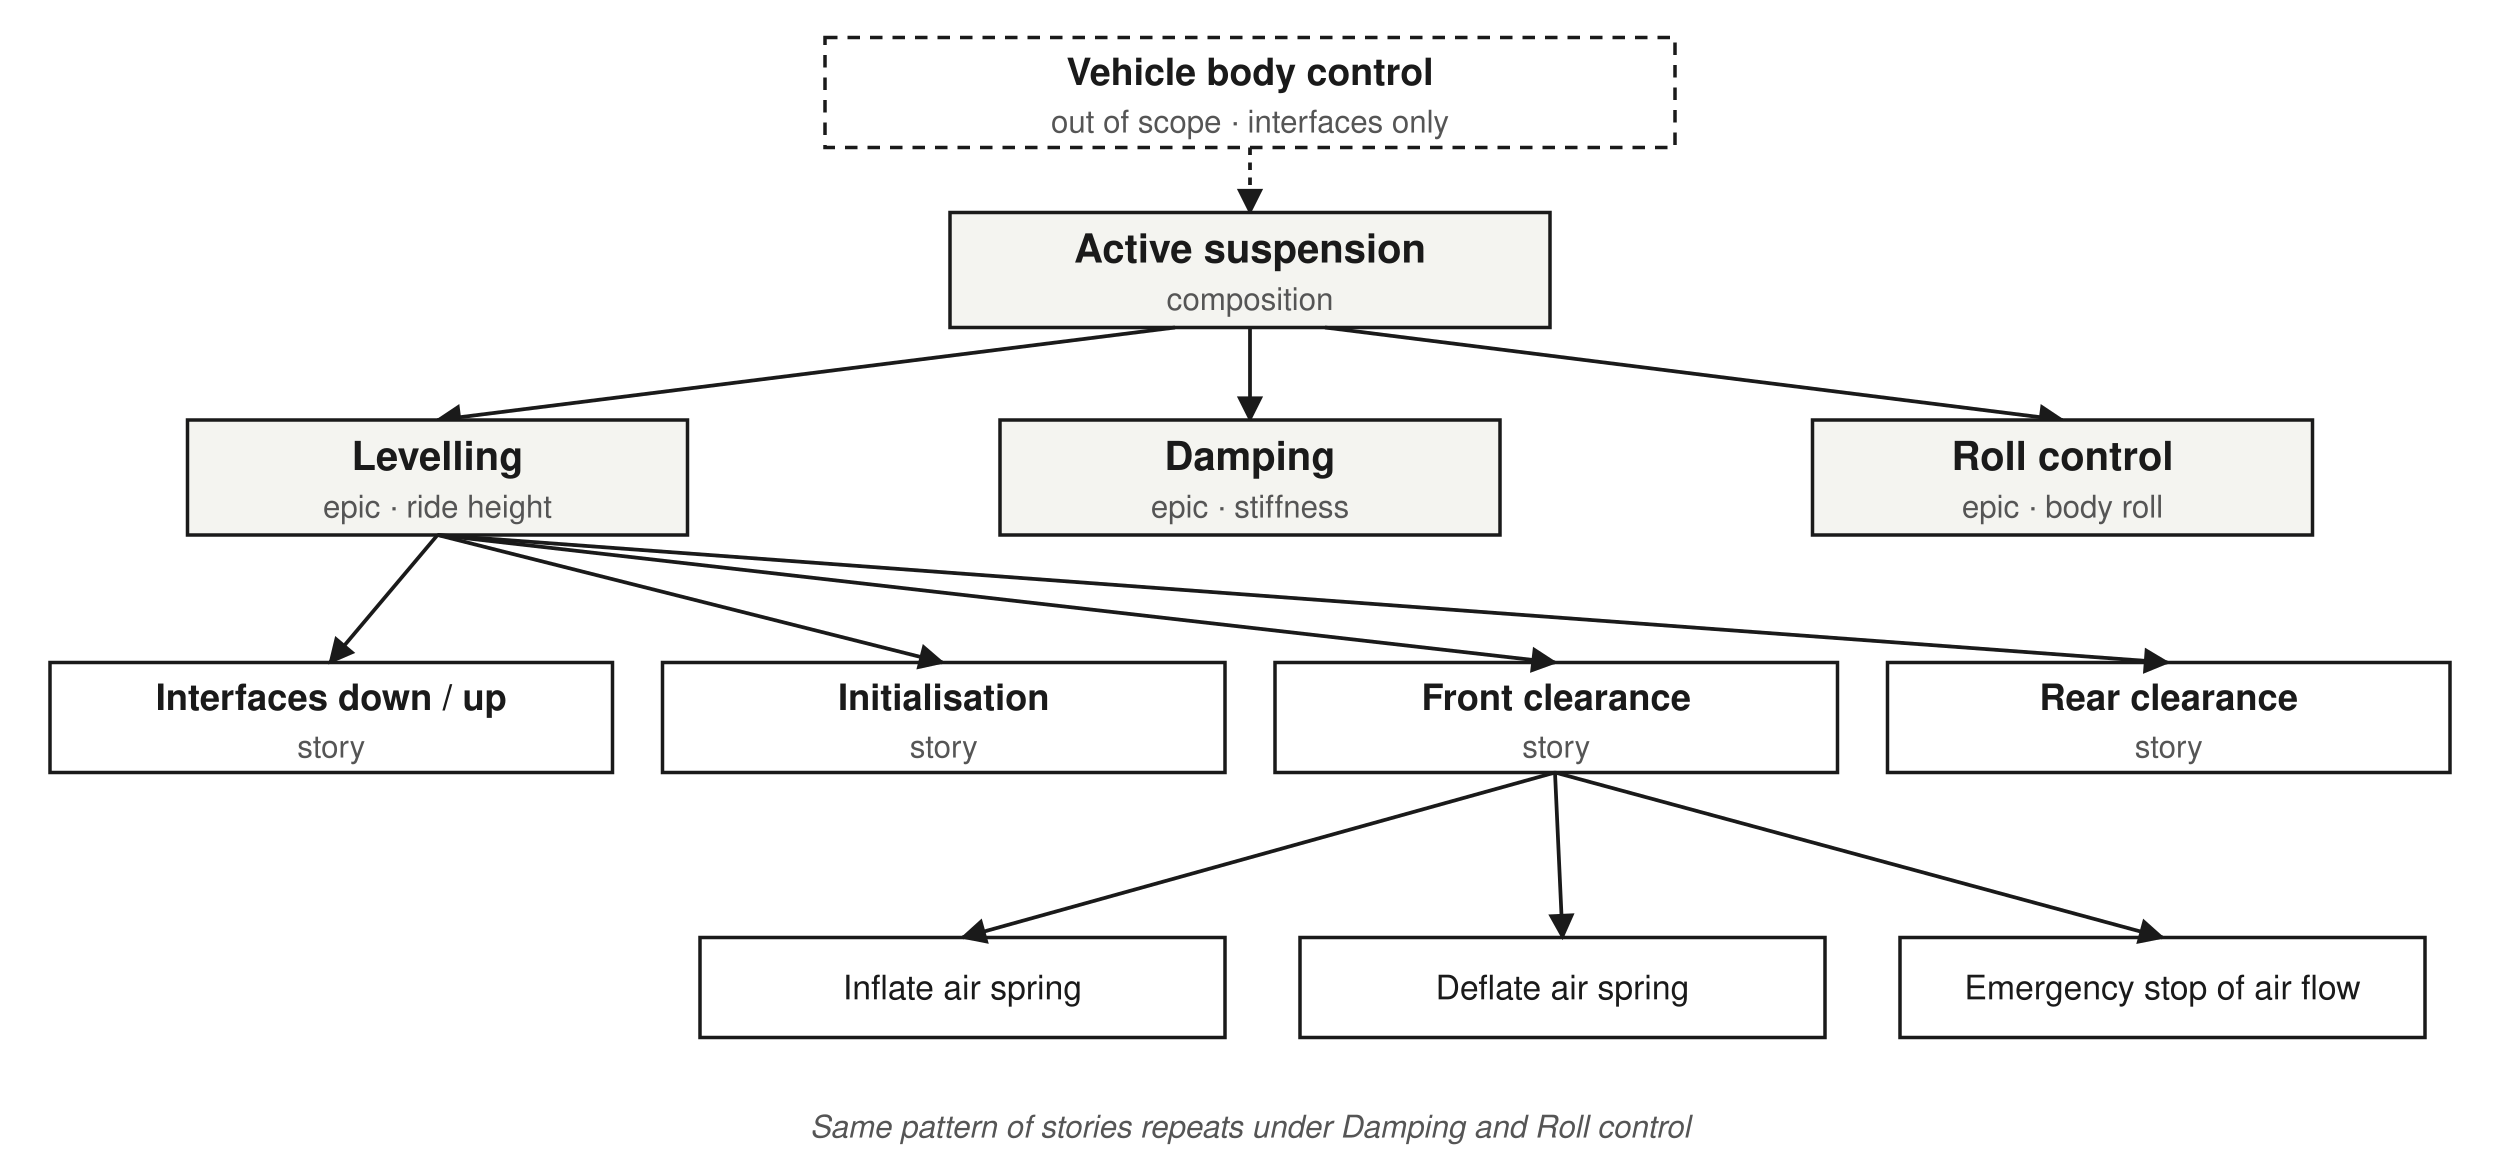
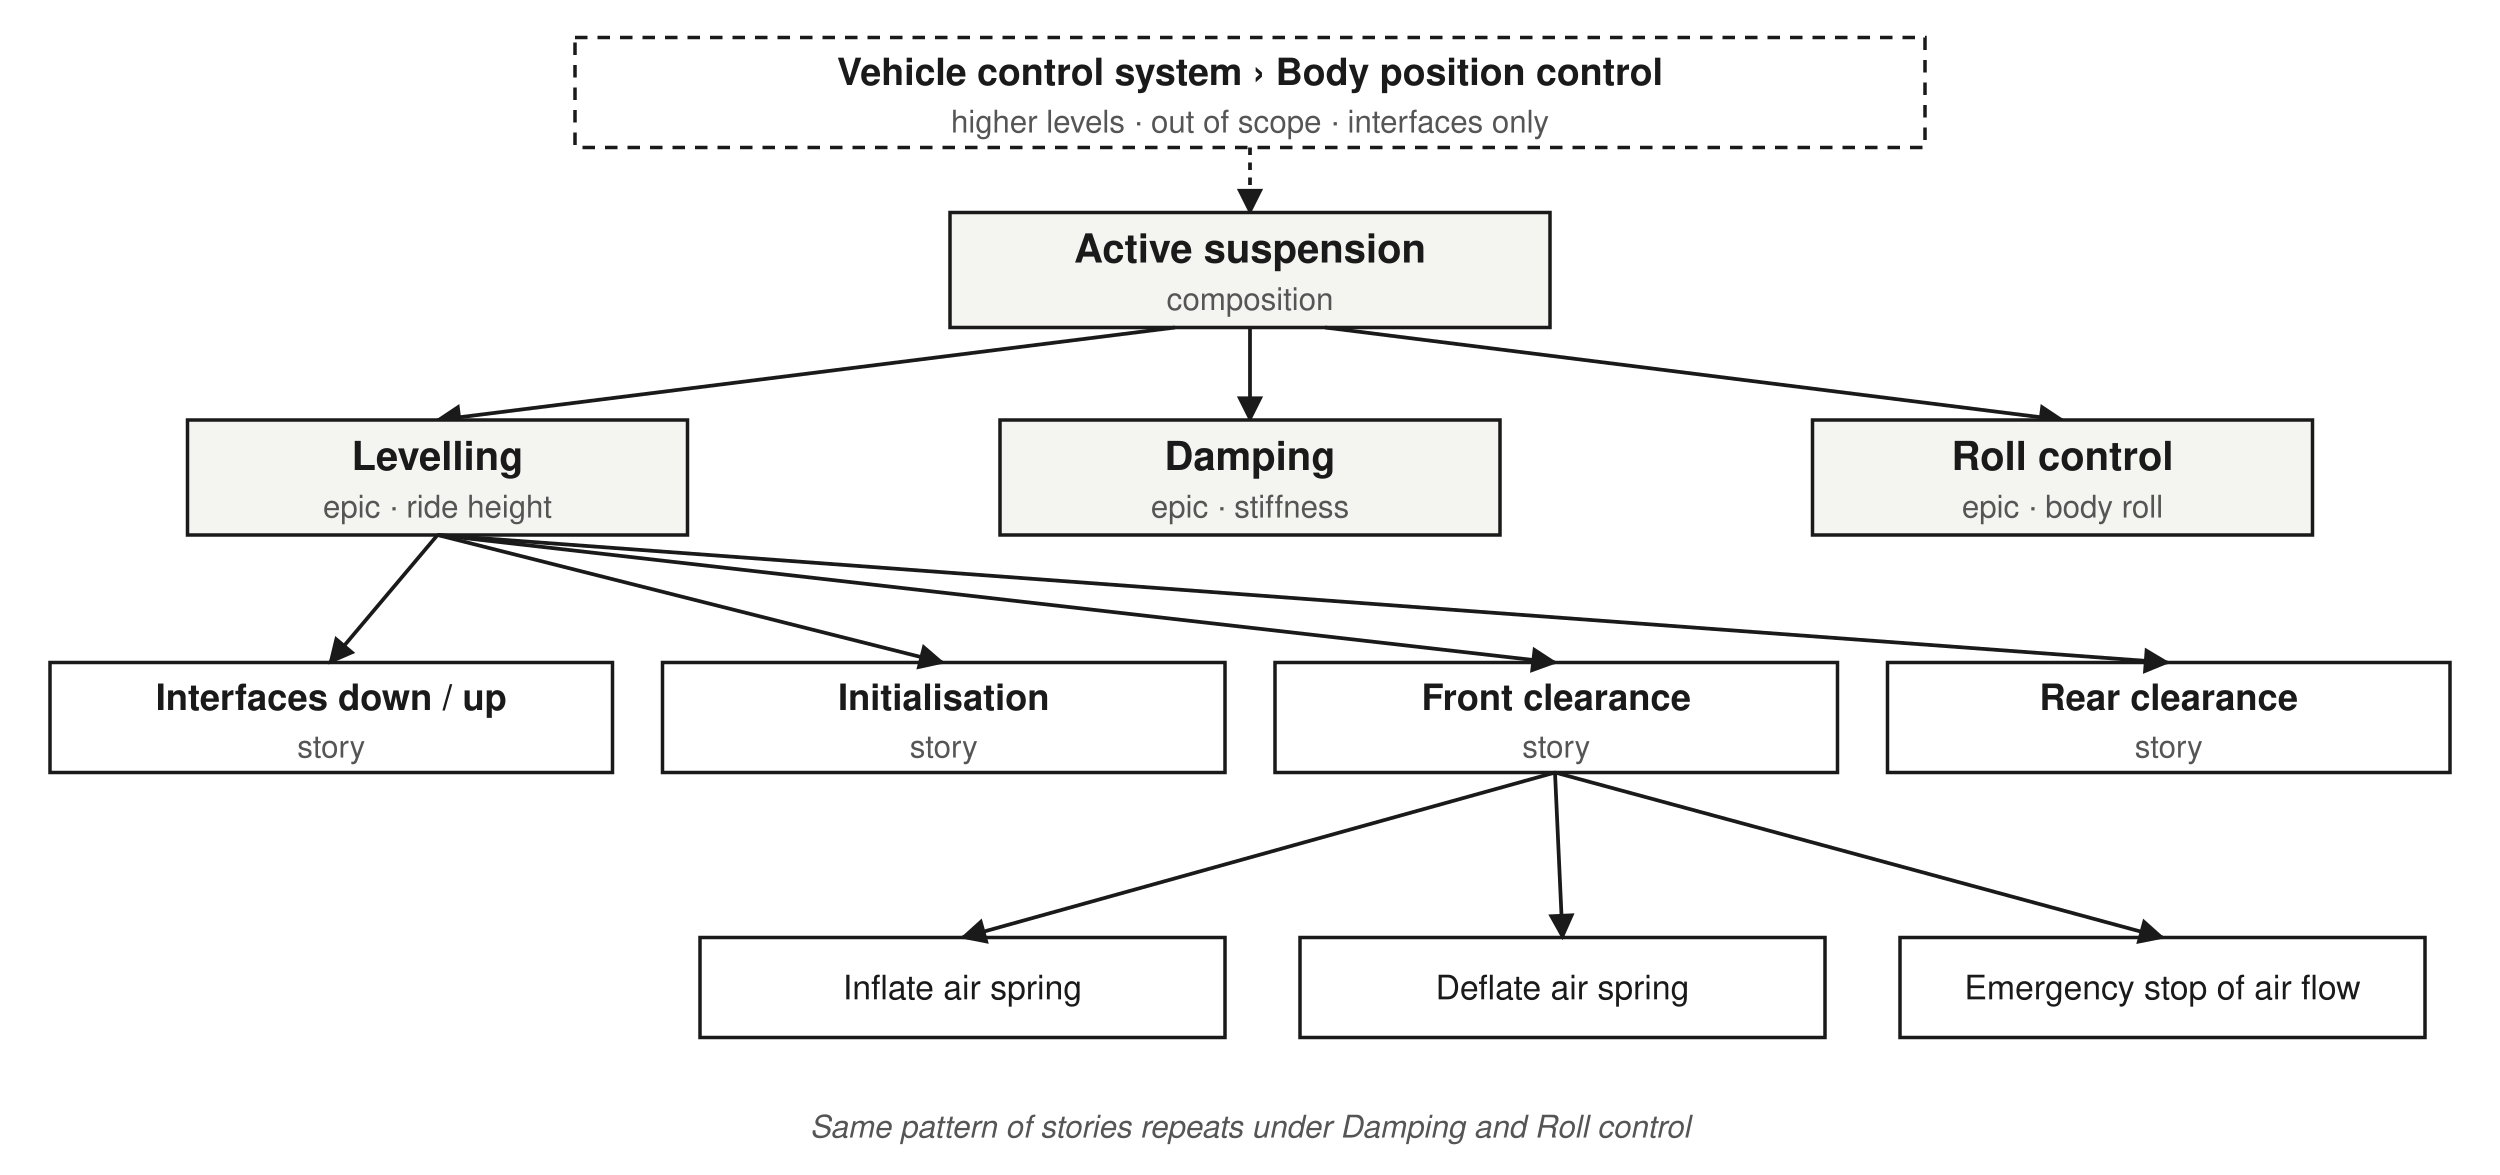
<svg xmlns="http://www.w3.org/2000/svg" viewBox="0 0 1000 470" width="1000" height="470" role="img" aria-label="Active suspension: composition, epics, stories, tasks">
  <defs>
    <marker id="a" viewBox="0 0 10 10" refX="9" refY="5" markerWidth="7" markerHeight="7" orient="auto-start-reverse">
      <path d="M0,0 L10,5 L0,10 z" fill="#1a1a1a" />
    </marker>
    <marker id="g" viewBox="0 0 10 10" refX="9" refY="5" markerWidth="7" markerHeight="7" orient="auto-start-reverse">
      <path d="M0,0 L10,5 L0,10 z" fill="#2f6a45" />
    </marker>
  </defs>
  <rect width="1000" height="470" fill="#ffffff" />
  <g font-family="IBM Plex Sans, Helvetica, Arial, sans-serif" fill="#1a1a1a">
-     <rect x="330" y="15" width="340" height="44" fill="#ffffff" stroke="#1a1a1a" stroke-width="1.4" stroke-dasharray="5 4" />
-     <text x="500.0" y="34.0" text-anchor="middle" font-size="15" font-weight="600">Vehicle body control</text>
-     <text x="500.0" y="53.0" text-anchor="middle" font-size="12.5" fill="#555">out of scope · interfaces only</text>
+     <rect x="230" y="15" width="540" height="44" fill="#ffffff" stroke="#1a1a1a" stroke-width="1.4" stroke-dasharray="5 4" />
+     <text x="500.0" y="34.0" text-anchor="middle" font-size="15" font-weight="600">Vehicle control system  ›  Body position control</text>
+     <text x="500.0" y="53.0" text-anchor="middle" font-size="12.5" fill="#555">higher levels · out of scope · interfaces only</text>
    <line x1="500" y1="59" x2="500" y2="85" stroke="#1a1a1a" stroke-width="1.5" marker-end="url(#a)" stroke-dasharray="3 3" />
    <rect x="380" y="85" width="240" height="46" fill="#f4f4f0" stroke="#1a1a1a" stroke-width="1.4" />
    <text x="500.0" y="105.0" text-anchor="middle" font-size="16" font-weight="600">Active suspension</text>
    <text x="500.0" y="124.0" text-anchor="middle" font-size="12.5" fill="#555">composition</text>
    <line x1="470" y1="131" x2="175" y2="168" stroke="#1a1a1a" stroke-width="1.5" marker-end="url(#a)" />
    <line x1="500" y1="131" x2="500" y2="168" stroke="#1a1a1a" stroke-width="1.5" marker-end="url(#a)" />
    <line x1="530" y1="131" x2="825" y2="168" stroke="#1a1a1a" stroke-width="1.5" marker-end="url(#a)" />
    <rect x="75" y="168" width="200" height="46" fill="#f4f4f0" stroke="#1a1a1a" stroke-width="1.4" />
    <text x="175.0" y="188.0" text-anchor="middle" font-size="16" font-weight="600">Levelling</text>
    <text x="175.0" y="207.0" text-anchor="middle" font-size="12.5" fill="#555">epic · ride height</text>
    <rect x="400" y="168" width="200" height="46" fill="#f4f4f0" stroke="#1a1a1a" stroke-width="1.4" />
    <text x="500.0" y="188.0" text-anchor="middle" font-size="16" font-weight="600">Damping</text>
    <text x="500.0" y="207.0" text-anchor="middle" font-size="12.5" fill="#555">epic · stiffness</text>
    <rect x="725" y="168" width="200" height="46" fill="#f4f4f0" stroke="#1a1a1a" stroke-width="1.4" />
    <text x="825.0" y="188.0" text-anchor="middle" font-size="16" font-weight="600">Roll control</text>
    <text x="825.0" y="207.0" text-anchor="middle" font-size="12.5" fill="#555">epic · body roll</text>
    <rect x="20" y="265" width="225" height="44" fill="#ffffff" stroke="#1a1a1a" stroke-width="1.4" />
    <text x="132.5" y="284.0" text-anchor="middle" font-size="14.5" font-weight="600">Interfaces down / up</text>
    <text x="132.5" y="303.0" text-anchor="middle" font-size="12.5" fill="#555">story</text>
    <line x1="175" y1="214" x2="132" y2="265" stroke="#1a1a1a" stroke-width="1.5" marker-end="url(#a)" />
    <rect x="265" y="265" width="225" height="44" fill="#ffffff" stroke="#1a1a1a" stroke-width="1.4" />
    <text x="377.5" y="284.0" text-anchor="middle" font-size="14.5" font-weight="600">Initialisation</text>
    <text x="377.5" y="303.0" text-anchor="middle" font-size="12.5" fill="#555">story</text>
    <line x1="175" y1="214" x2="377" y2="265" stroke="#1a1a1a" stroke-width="1.5" marker-end="url(#a)" />
    <rect x="510" y="265" width="225" height="44" fill="#ffffff" stroke="#1a1a1a" stroke-width="1.4" />
    <text x="622.5" y="284.0" text-anchor="middle" font-size="14.5" font-weight="600">Front clearance</text>
    <text x="622.5" y="303.0" text-anchor="middle" font-size="12.5" fill="#555">story</text>
    <line x1="175" y1="214" x2="622" y2="265" stroke="#1a1a1a" stroke-width="1.5" marker-end="url(#a)" />
    <rect x="755" y="265" width="225" height="44" fill="#ffffff" stroke="#1a1a1a" stroke-width="1.4" />
    <text x="867.5" y="284.0" text-anchor="middle" font-size="14.5" font-weight="600">Rear clearance</text>
    <text x="867.5" y="303.0" text-anchor="middle" font-size="12.5" fill="#555">story</text>
    <line x1="175" y1="214" x2="867" y2="265" stroke="#1a1a1a" stroke-width="1.5" marker-end="url(#a)" />
    <rect x="280" y="375" width="210" height="40" fill="#ffffff" stroke="#1a1a1a" stroke-width="1.4" />
    <text x="385.0" y="399.725" text-anchor="middle" font-size="13.5" font-weight="400">Inflate air spring</text>
    <line x1="622" y1="309" x2="385" y2="375" stroke="#1a1a1a" stroke-width="1.5" marker-end="url(#a)" />
    <rect x="520" y="375" width="210" height="40" fill="#ffffff" stroke="#1a1a1a" stroke-width="1.4" />
    <text x="625.0" y="399.725" text-anchor="middle" font-size="13.5" font-weight="400">Deflate air spring</text>
    <line x1="622" y1="309" x2="625" y2="375" stroke="#1a1a1a" stroke-width="1.5" marker-end="url(#a)" />
    <rect x="760" y="375" width="210" height="40" fill="#ffffff" stroke="#1a1a1a" stroke-width="1.4" />
    <text x="865.0" y="399.725" text-anchor="middle" font-size="13.5" font-weight="400">Emergency stop of air flow</text>
    <line x1="622" y1="309" x2="865" y2="375" stroke="#1a1a1a" stroke-width="1.5" marker-end="url(#a)" />
    <text x="500" y="455" text-anchor="middle" font-size="12.5" fill="#555" font-style="italic">Same pattern of stories repeats under Damping and Roll control</text>
  </g>
</svg>
